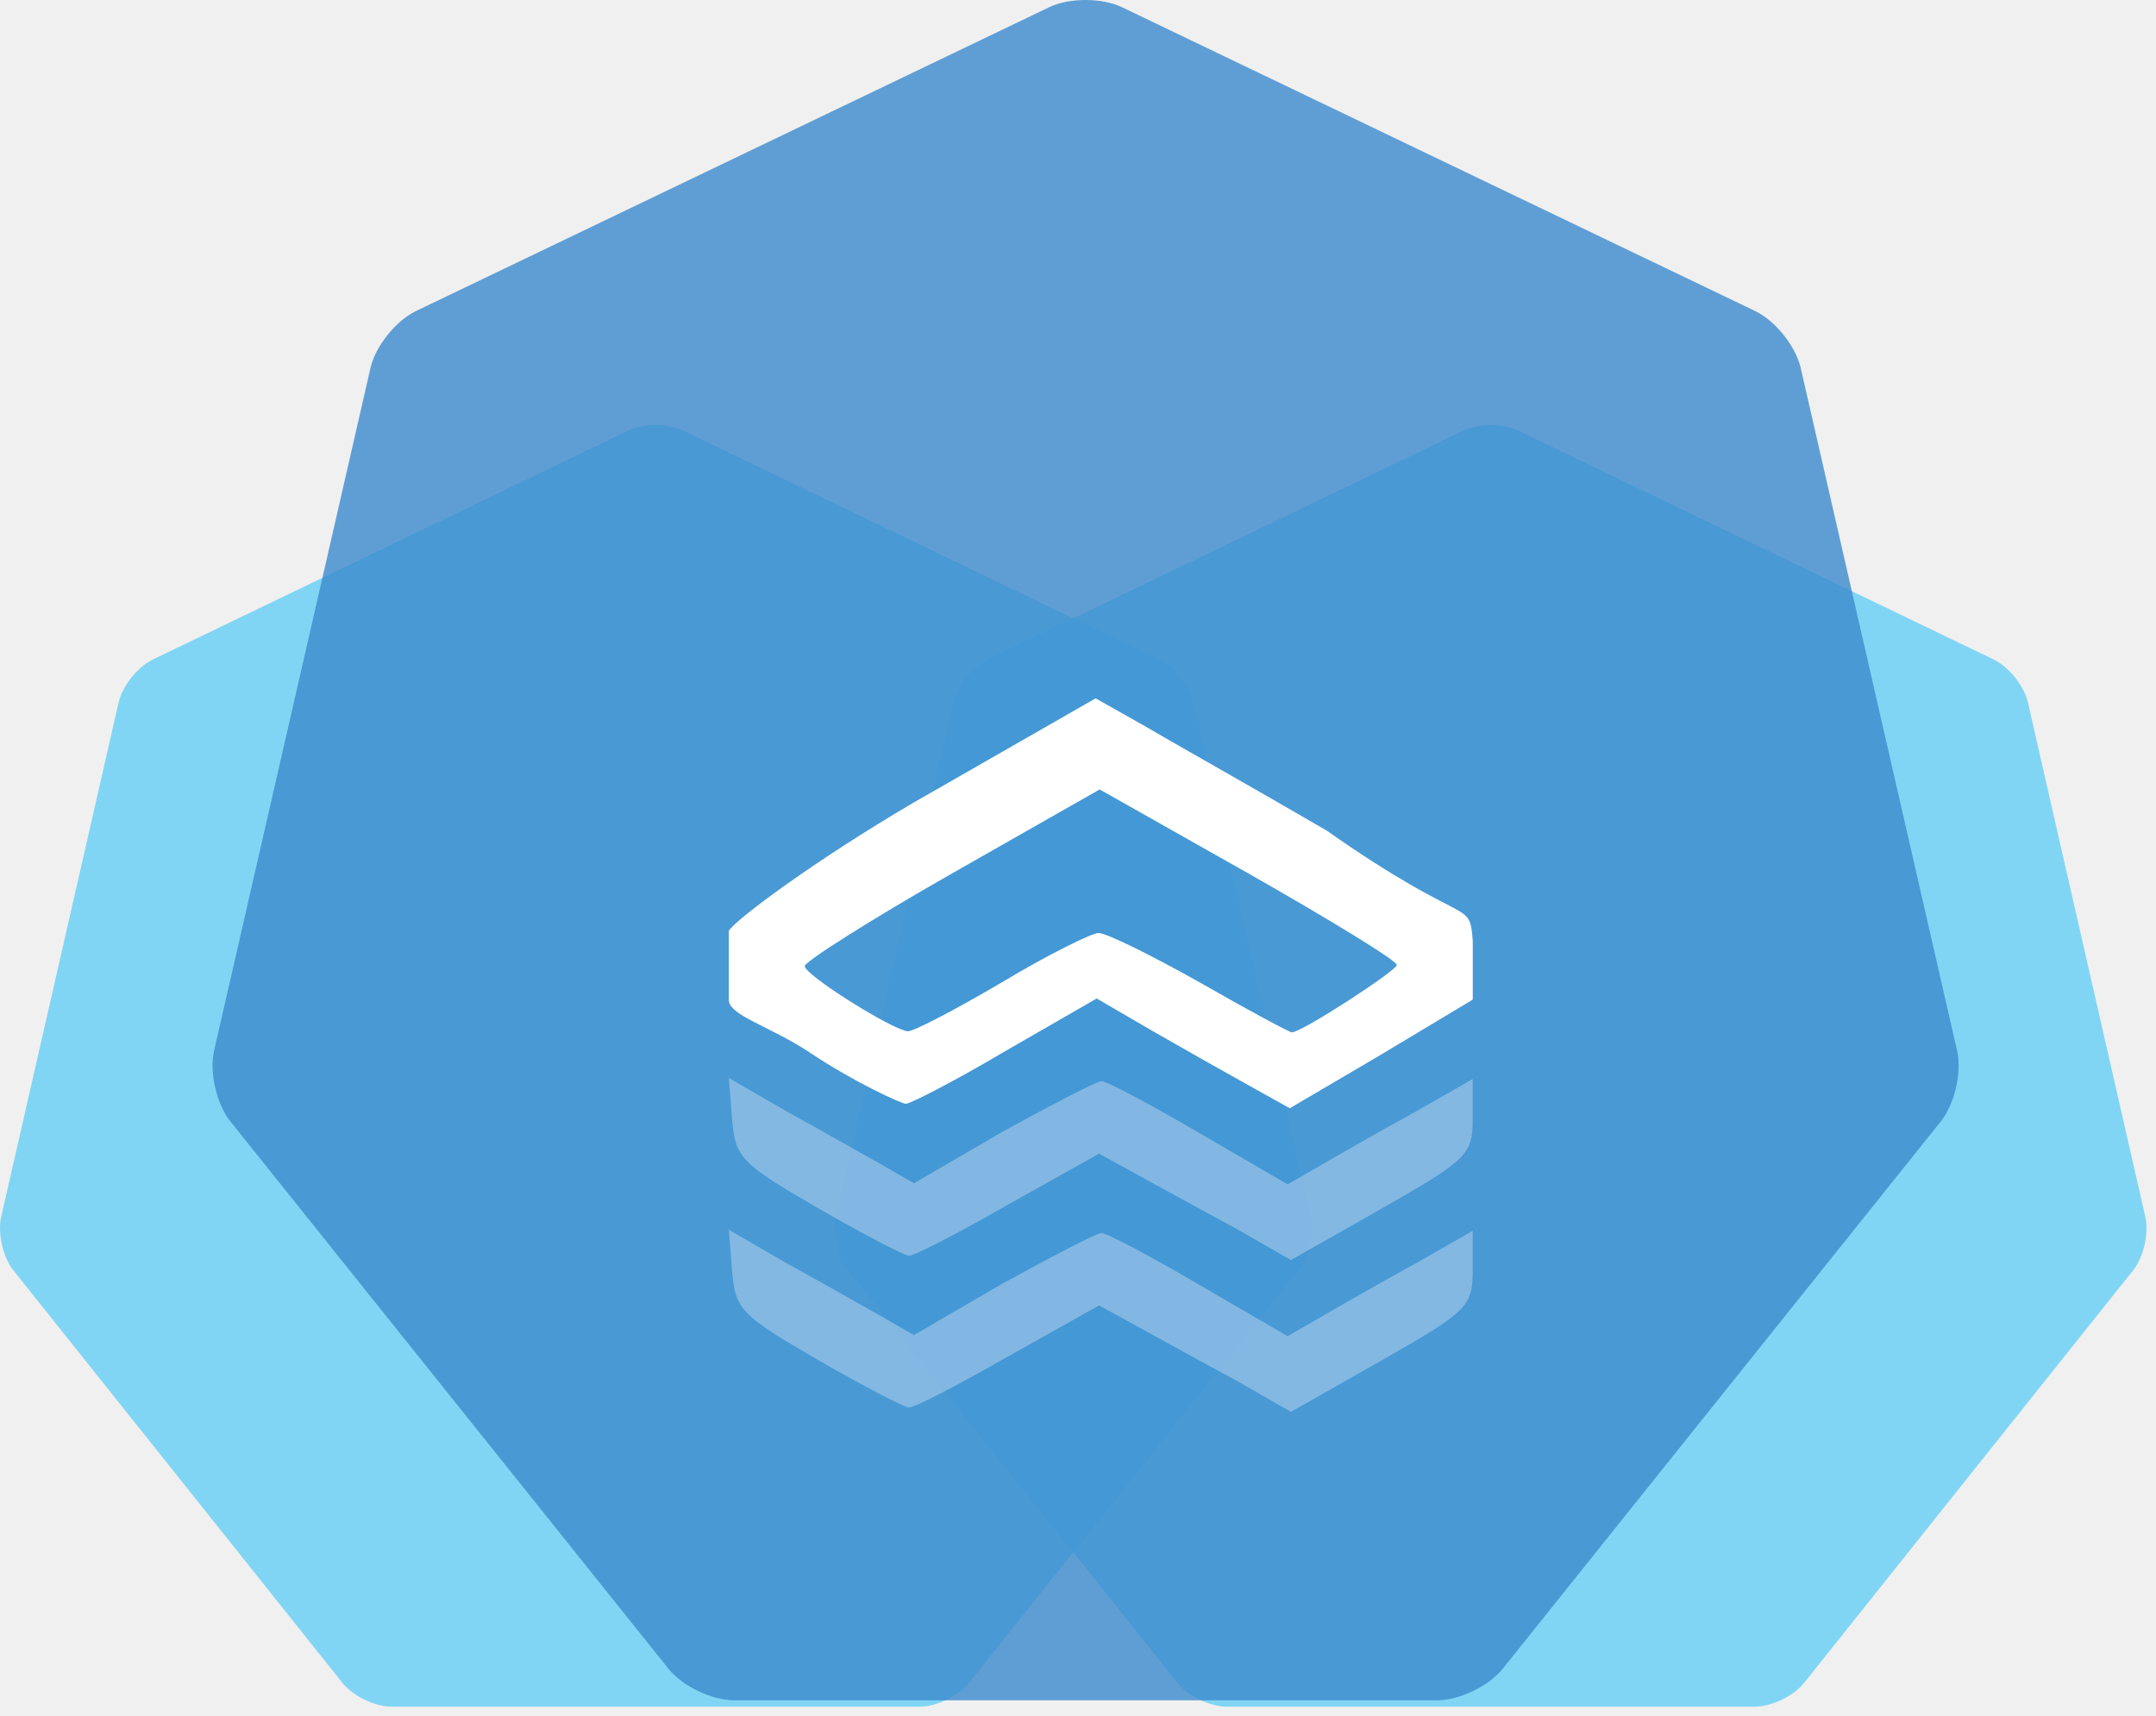
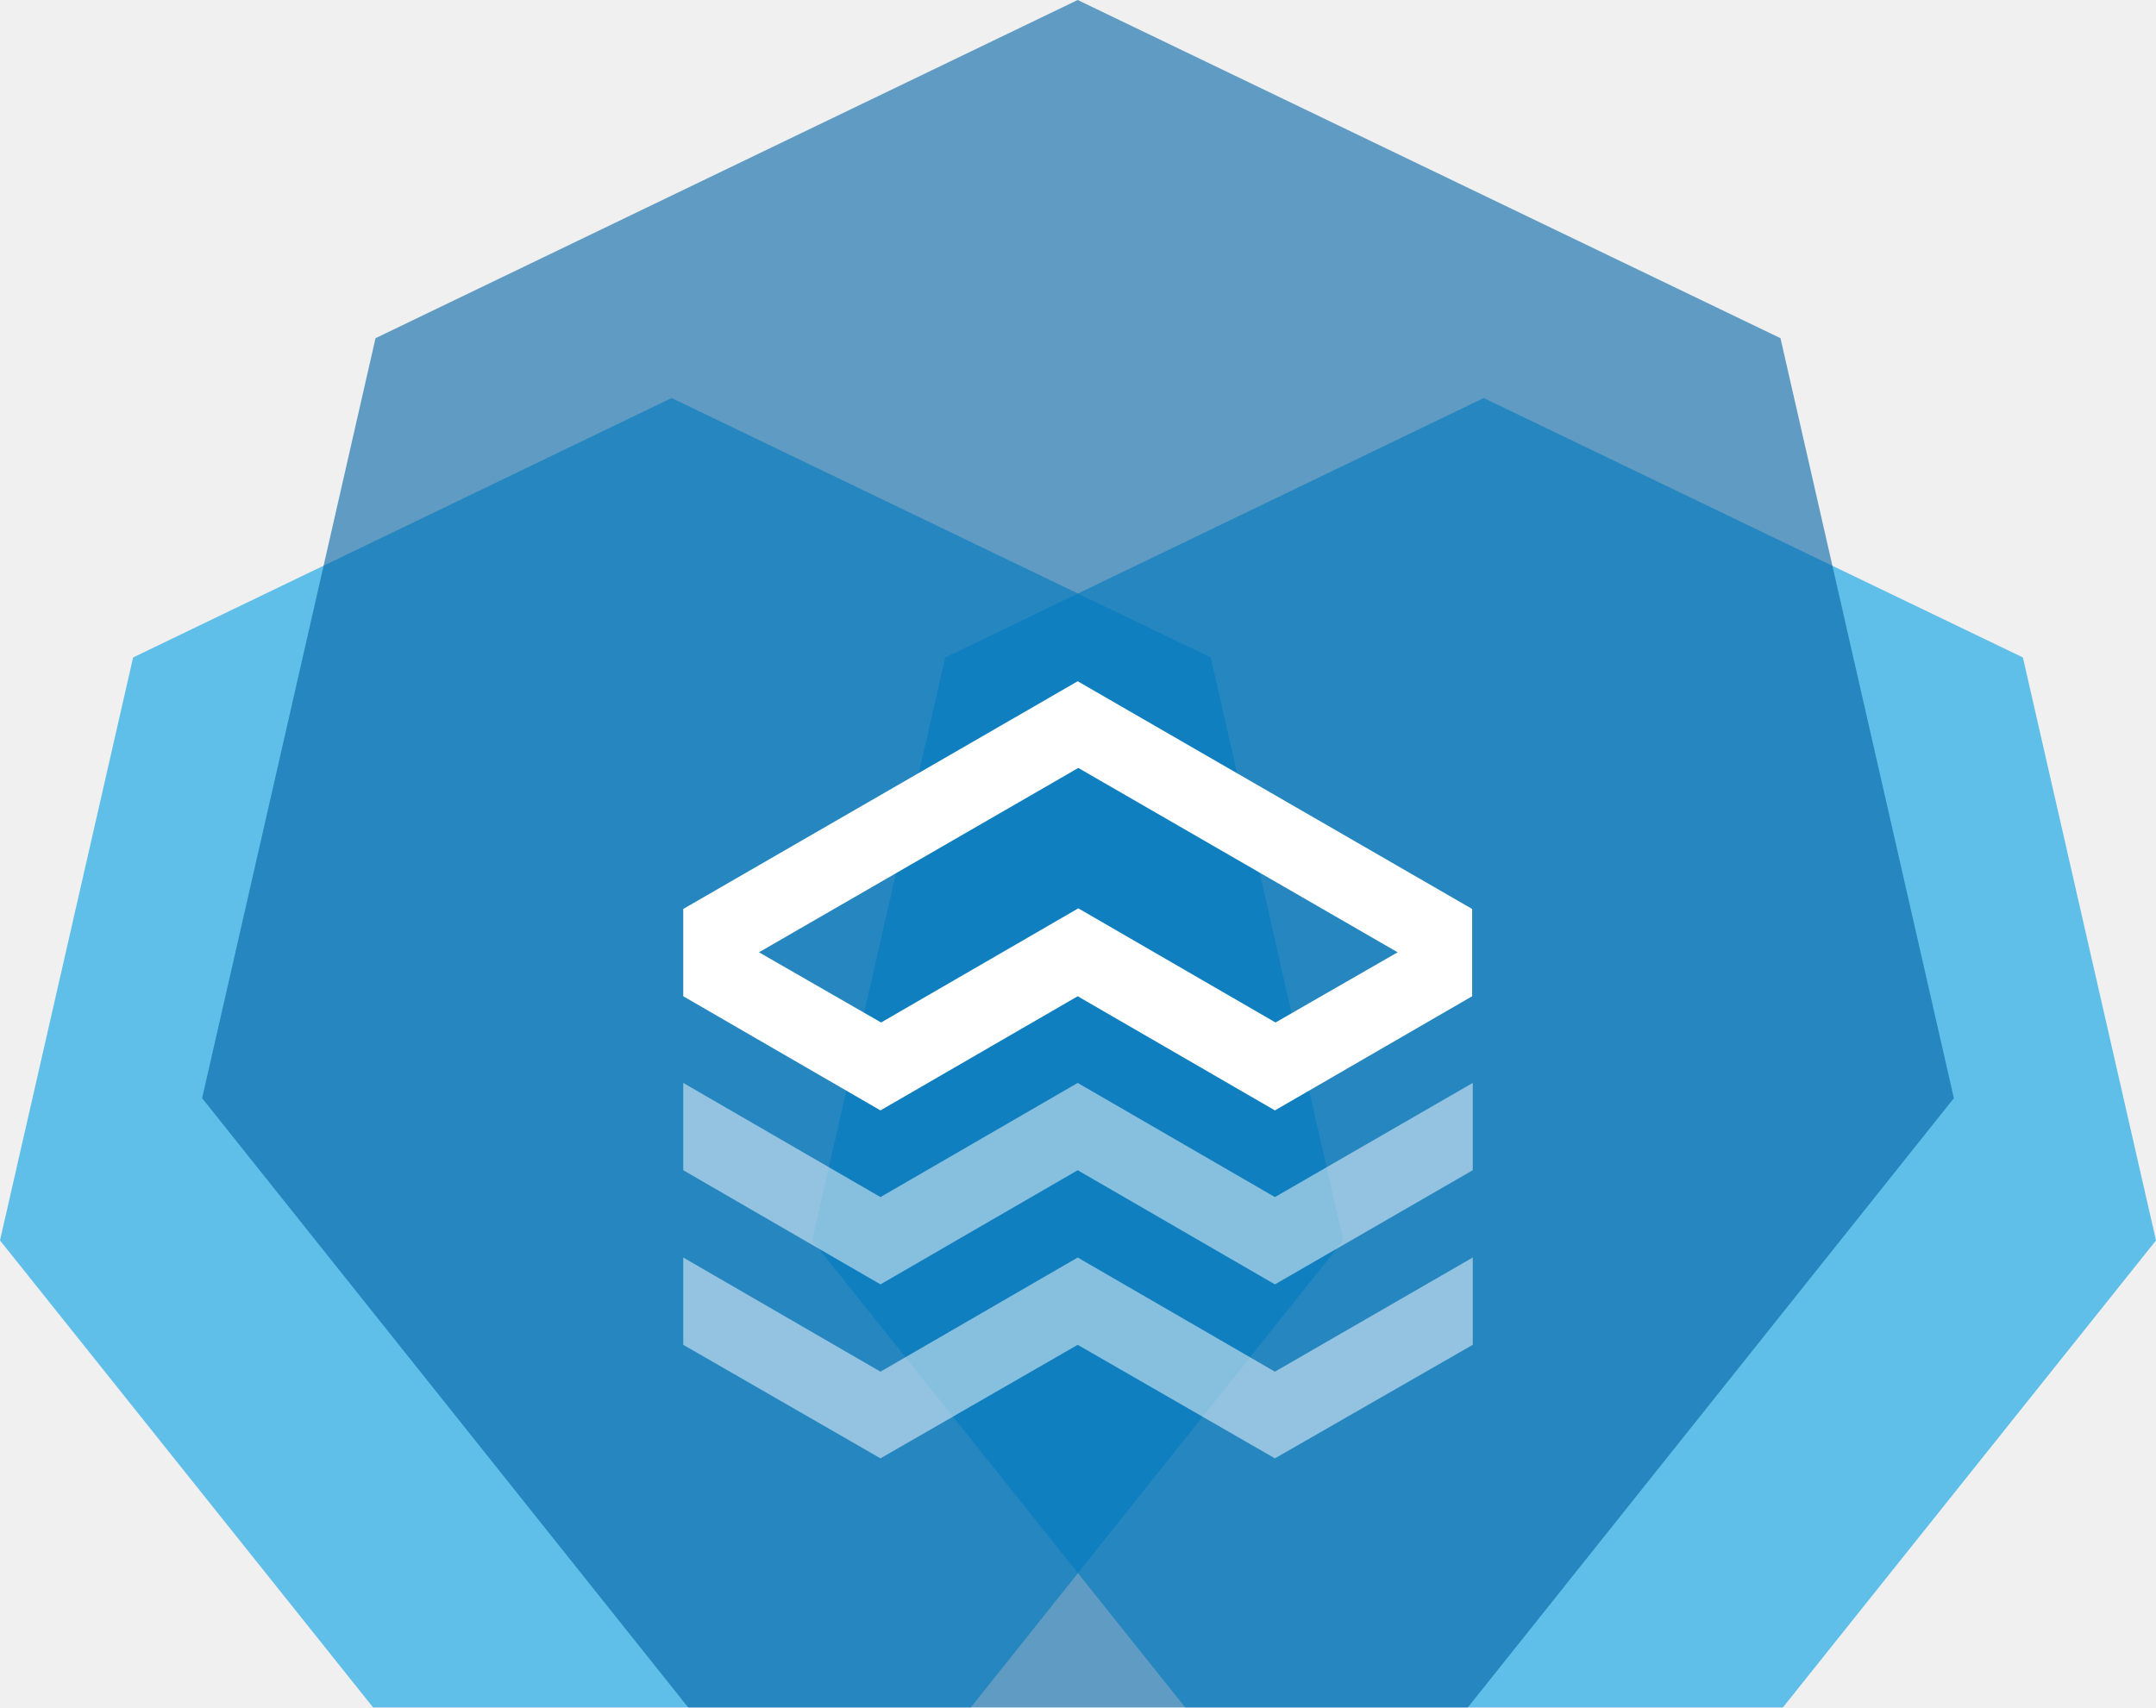
- <svg xmlns="http://www.w3.org/2000/svg" width="142px" height="113px" viewBox="0 0 142 113" version="1.1">
-   <g id="Page-1" stroke="none" stroke-width="1" fill="none" fill-rule="evenodd">
-     <path d="M41.383,28.359 C42.38,27.879 44,27.881 44.992,28.359 L76.313,43.442 C77.309,43.922 78.318,45.19 78.563,46.264 L86.298,80.156 C86.544,81.234 86.182,82.813 85.495,83.674 L63.821,110.853 C63.131,111.718 61.671,112.419 60.569,112.419 L25.806,112.419 C24.7,112.419 23.241,111.714 22.555,110.853 L0.88,83.674 C0.191,82.809 -0.168,81.229 0.077,80.156 L7.813,46.264 C8.059,45.186 9.07,43.92 10.063,43.442 L41.383,28.359 Z" id="path-1" fill-opacity="0.8" fill="#66CEF5" fill-rule="nonzero" />
-     <path d="M96.383,28.359 C97.38,27.879 99,27.881 99.992,28.359 L131.313,43.442 C132.309,43.922 133.318,45.19 133.563,46.264 L141.298,80.156 C141.544,81.234 141.182,82.813 140.495,83.674 L118.821,110.853 C118.131,111.718 116.671,112.419 115.569,112.419 L80.806,112.419 C79.7,112.419 78.241,111.714 77.555,110.853 L55.88,83.674 C55.191,82.809 54.832,81.229 55.077,80.156 L62.813,46.264 C63.059,45.186 64.07,43.92 65.063,43.442 L96.383,28.359 Z" id="path-1" fill-opacity="0.8" fill="#66CEF5" fill-rule="nonzero" />
-     <path d="M69.098,0.477 C70.424,-0.16 72.581,-0.158 73.902,0.477 L115.602,20.488 C116.929,21.124 118.272,22.806 118.598,24.231 L128.897,69.196 C129.225,70.627 128.742,72.721 127.828,73.864 L98.971,109.923 C98.053,111.07 96.108,112 94.642,112 L48.358,112 C46.885,112 44.944,111.065 44.029,109.923 L15.172,73.864 C14.254,72.716 13.776,70.621 14.103,69.196 L24.402,24.231 C24.729,22.8 26.076,21.122 27.397,20.488 L69.098,0.477 Z" id="path-1" fill-opacity="0.8" fill="#3B8ACD" fill-rule="nonzero" />
-     <path d="M53.419,69.385 C50.676,67.556 48,66.902 48,65.844 C48,64.787 48,62.634 48,61.313 C48.441,60.576 53.64,56.697 60.18,52.861 L72.16,46 L75.173,47.697 C76.79,48.656 82.302,51.754 87.373,54.705 C96.78,61.313 96.78,59.113 97,61.991 L97,65.844 L90.974,69.459 L84.947,73 L82.302,71.525 C80.832,70.713 77.965,69.09 75.908,67.91 L72.233,65.77 L66.207,69.238 C62.973,71.156 59.96,72.705 59.666,72.705 C59.372,72.705 56.256,71.277 53.419,69.385 Z M65.951,64.727 C68.968,62.909 71.911,61.455 72.353,61.455 C72.868,61.455 75.811,62.909 79.049,64.727 C82.213,66.545 84.936,68 85.083,68 C85.745,68 92,63.927 92,63.564 C92,63.273 87.585,60.582 82.213,57.527 L72.426,52 L62.713,57.527 C57.342,60.582 53,63.345 53,63.636 C53,64.218 58.666,67.782 59.77,67.927 C60.064,68 62.86,66.545 65.951,64.727 Z" id="Shape" fill="#FFFFFF" fill-rule="nonzero" />
-     <path d="M53.915,79.602 C48.803,76.639 48.438,76.277 48.219,73.747 L48,71 L51.87,73.241 C53.988,74.398 56.763,75.988 57.931,76.639 L60.195,77.94 L66.037,74.542 C69.323,72.735 72.244,71.217 72.537,71.217 C72.902,71.217 75.75,72.735 78.963,74.614 L84.805,78.012 L87.069,76.711 C88.31,75.988 91.085,74.398 93.203,73.241 L97,71.072 L97,73.602 C97,76.06 96.708,76.349 91.012,79.602 L85.024,83 L81.373,80.904 C79.328,79.819 76.48,78.229 75.019,77.434 L72.39,75.988 L66.329,79.386 C63.043,81.265 60.122,82.783 59.83,82.711 C59.611,82.711 56.909,81.337 53.915,79.602 Z" id="Path" fill-opacity="0.8" fill="#90BFE5" fill-rule="nonzero" />
-     <path d="M53.915,89.602 C48.803,86.639 48.438,86.277 48.219,83.747 L48,81 L51.87,83.241 C53.988,84.398 56.763,85.988 57.931,86.639 L60.195,87.94 L66.037,84.542 C69.323,82.735 72.244,81.217 72.537,81.217 C72.902,81.217 75.75,82.735 78.963,84.614 L84.805,88.012 L87.069,86.711 C88.31,85.988 91.085,84.398 93.203,83.241 L97,81.072 L97,83.602 C97,86.06 96.708,86.349 91.012,89.602 L85.024,93 L81.373,90.904 C79.328,89.819 76.48,88.229 75.019,87.434 L72.39,85.988 L66.329,89.386 C63.043,91.265 60.122,92.783 59.83,92.711 C59.611,92.711 56.909,91.337 53.915,89.602 Z" id="Path" fill-opacity="0.8" fill="#90BFE5" fill-rule="nonzero" />
+ <svg xmlns="http://www.w3.org/2000/svg" version="1.1" id="Logo" x="0px" y="0px" viewBox="0 0 353.1 279.7" style="enable-background:new 0 0 353.1 279.7;" xml:space="preserve">
+   <style type="text/css">
+ 	.st0{opacity:0.6;fill:#009FE3;}
+ 	.st1{opacity:0.6;fill:#0063A5;}
+ 	.st2{fill-rule:evenodd;clip-rule:evenodd;fill:#FFFFFF;}
+ 	.st3{opacity:0.5;fill-rule:evenodd;clip-rule:evenodd;fill:#FFFFFF;}
+ </style>
+   <g id="Logo_1_">
+     <g id="Bildmarke">
+       <polygon class="st0" points="110,65.2 21.8,107.7 0,203.2 61.1,279.7 159,279.7 220,203.2 198.3,107.7   " />
+       <polygon class="st0" points="243,65.2 154.8,107.7 133,203.2 194.1,279.7 292,279.7 353.1,203.2 331.3,107.7   " />
+       <polygon class="st1" points="176.5,0 61.5,55.4 33.1,179.9 112.7,279.7 240.4,279.7 320,179.9 291.6,55.4   " />
+       <g id="Pictogramm">
+         <path class="st2" d="M176.5,163.2l-32.3,18.7l-32.3-18.7v-14.3l64.6-37.3l64.6,37.3v14.3l-32.3,18.7L176.5,163.2L176.5,163.2z      M124.3,156l20,11.5l32.3-18.7l32.3,18.7l20-11.5l-52.3-30.2L124.3,156z" />
+         <polygon class="st3" points="176.5,191.7 144.2,210.4 111.9,191.7 111.9,177.4 144.2,196.1 176.5,177.4 208.8,196.1 241.2,177.4     241.2,191.7 208.8,210.4    " />
+         <polygon class="st3" points="176.5,220.3 144.2,238.9 111.9,220.3 111.9,206 144.2,224.7 176.5,206 208.8,224.7 241.2,206     241.2,220.3 208.8,238.9    " />
+       </g>
+     </g>
  </g>
</svg>
